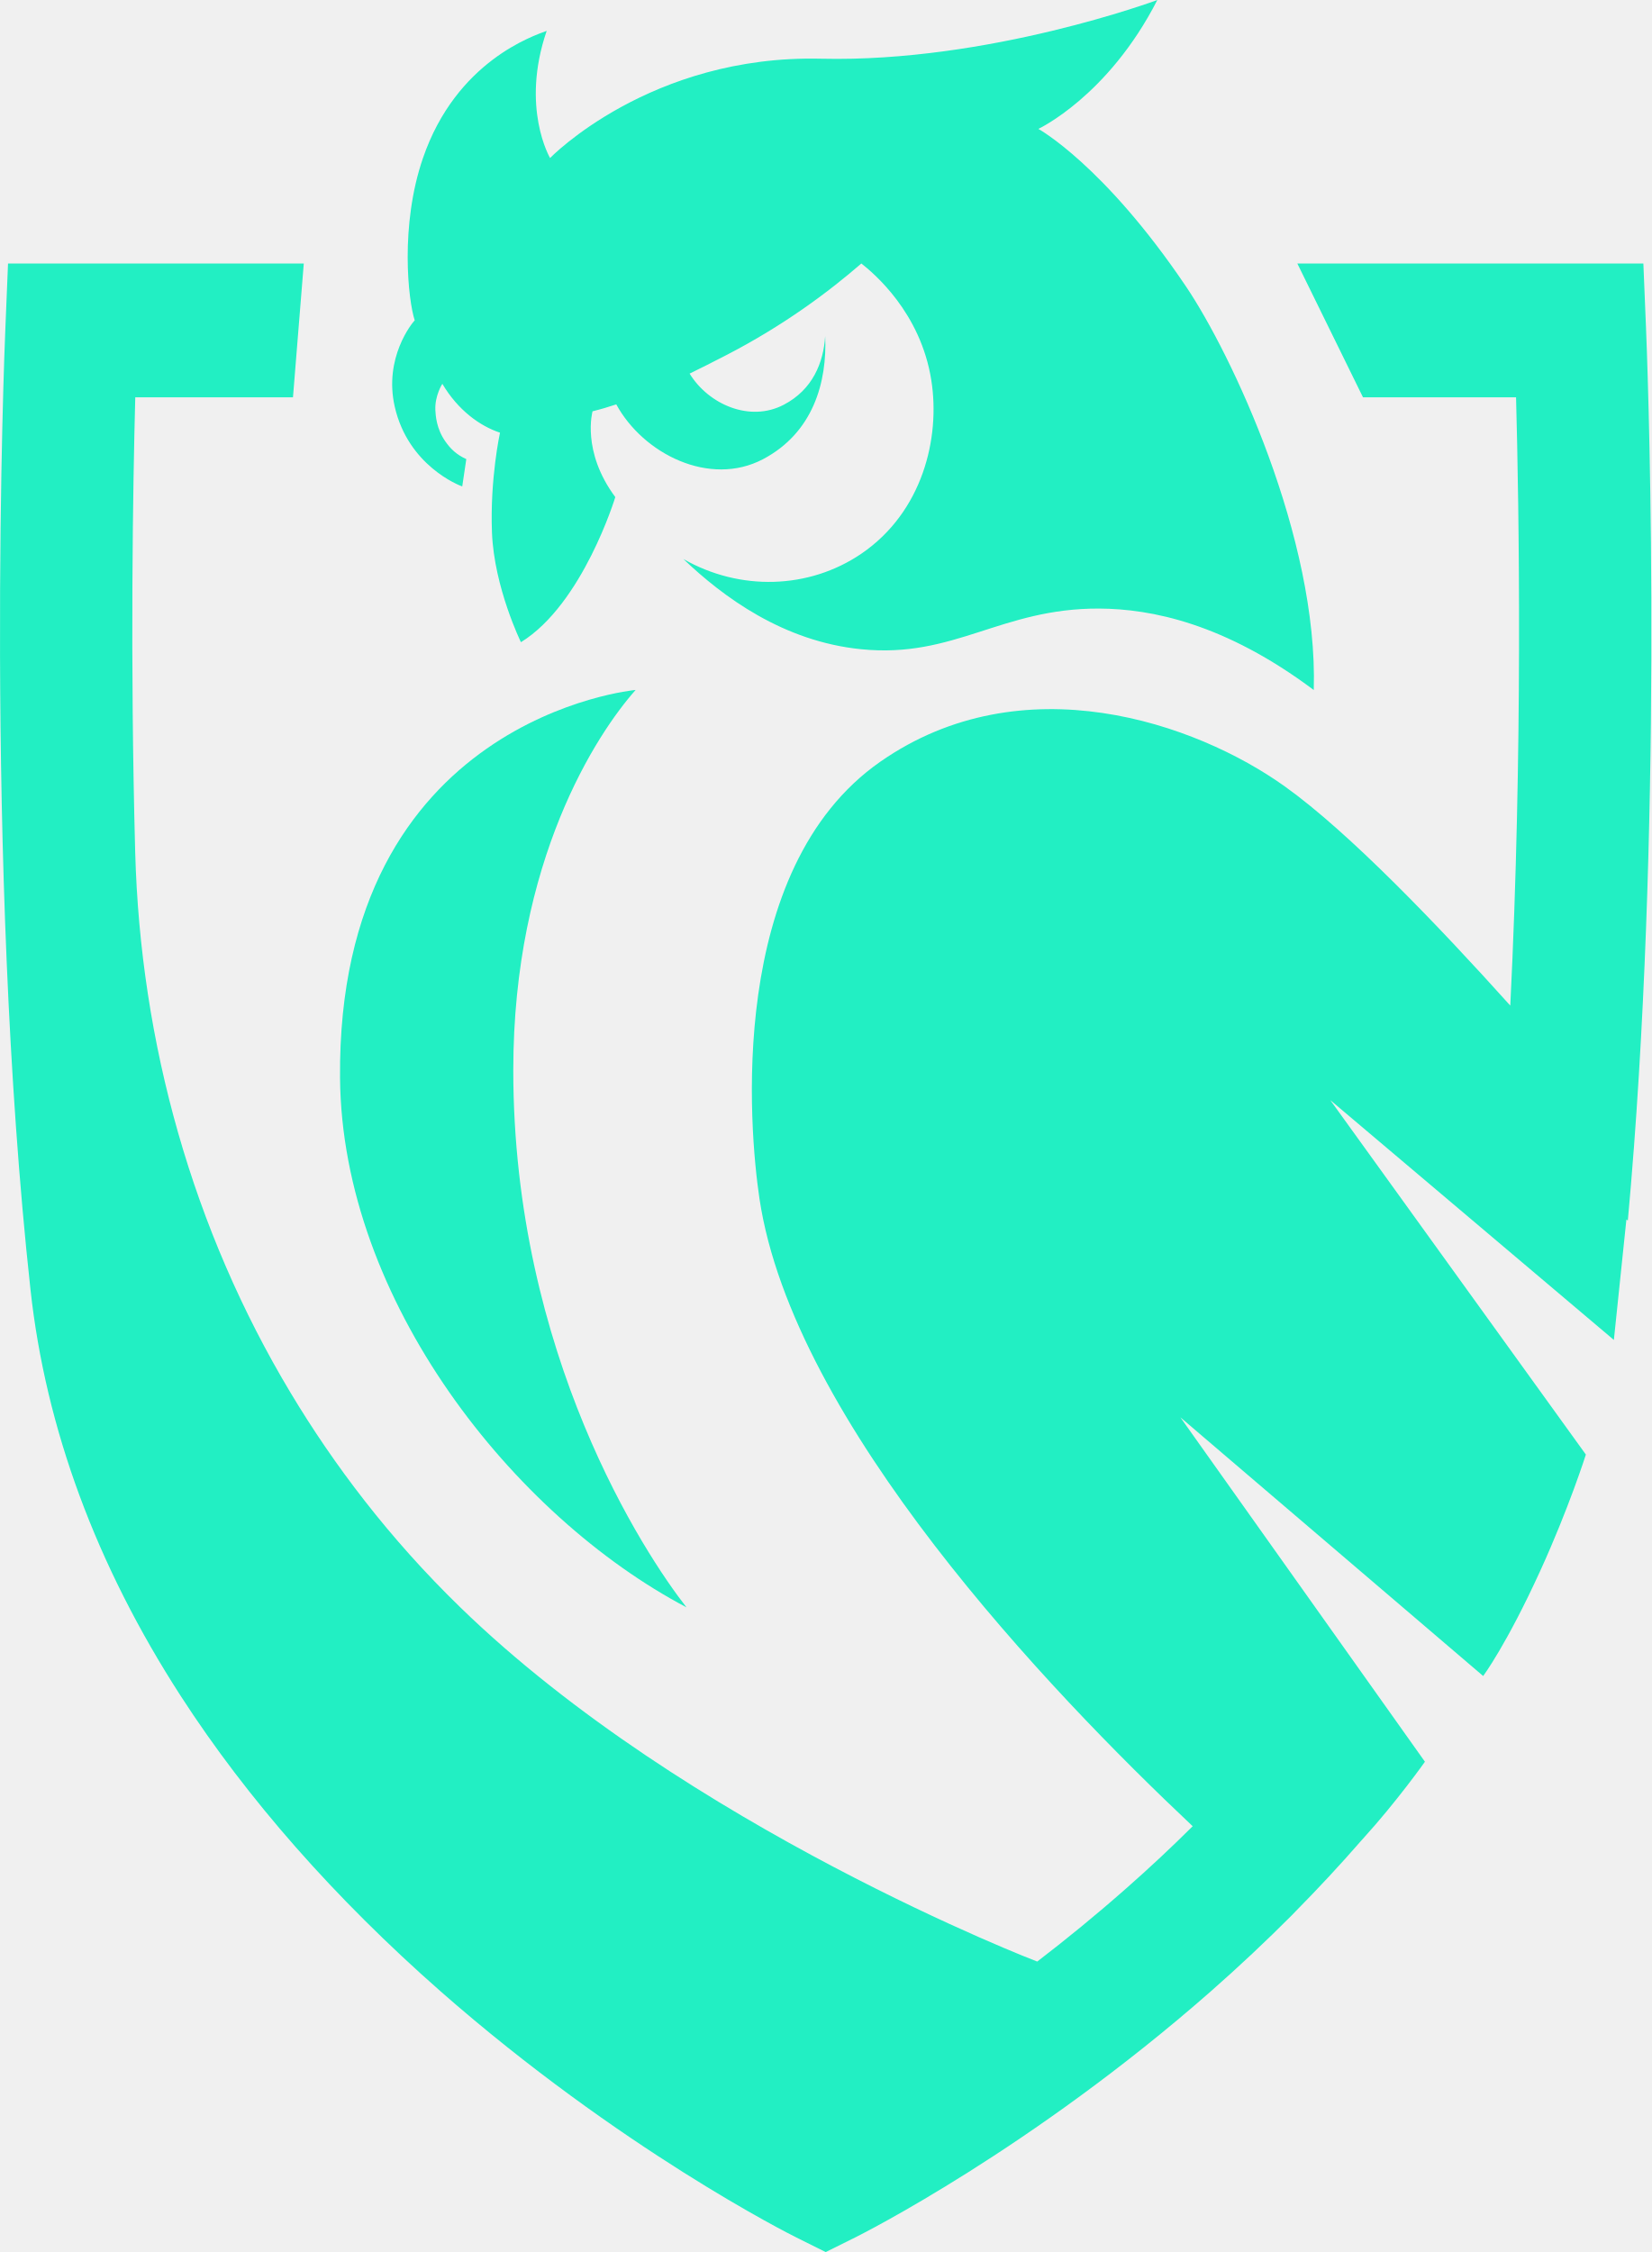
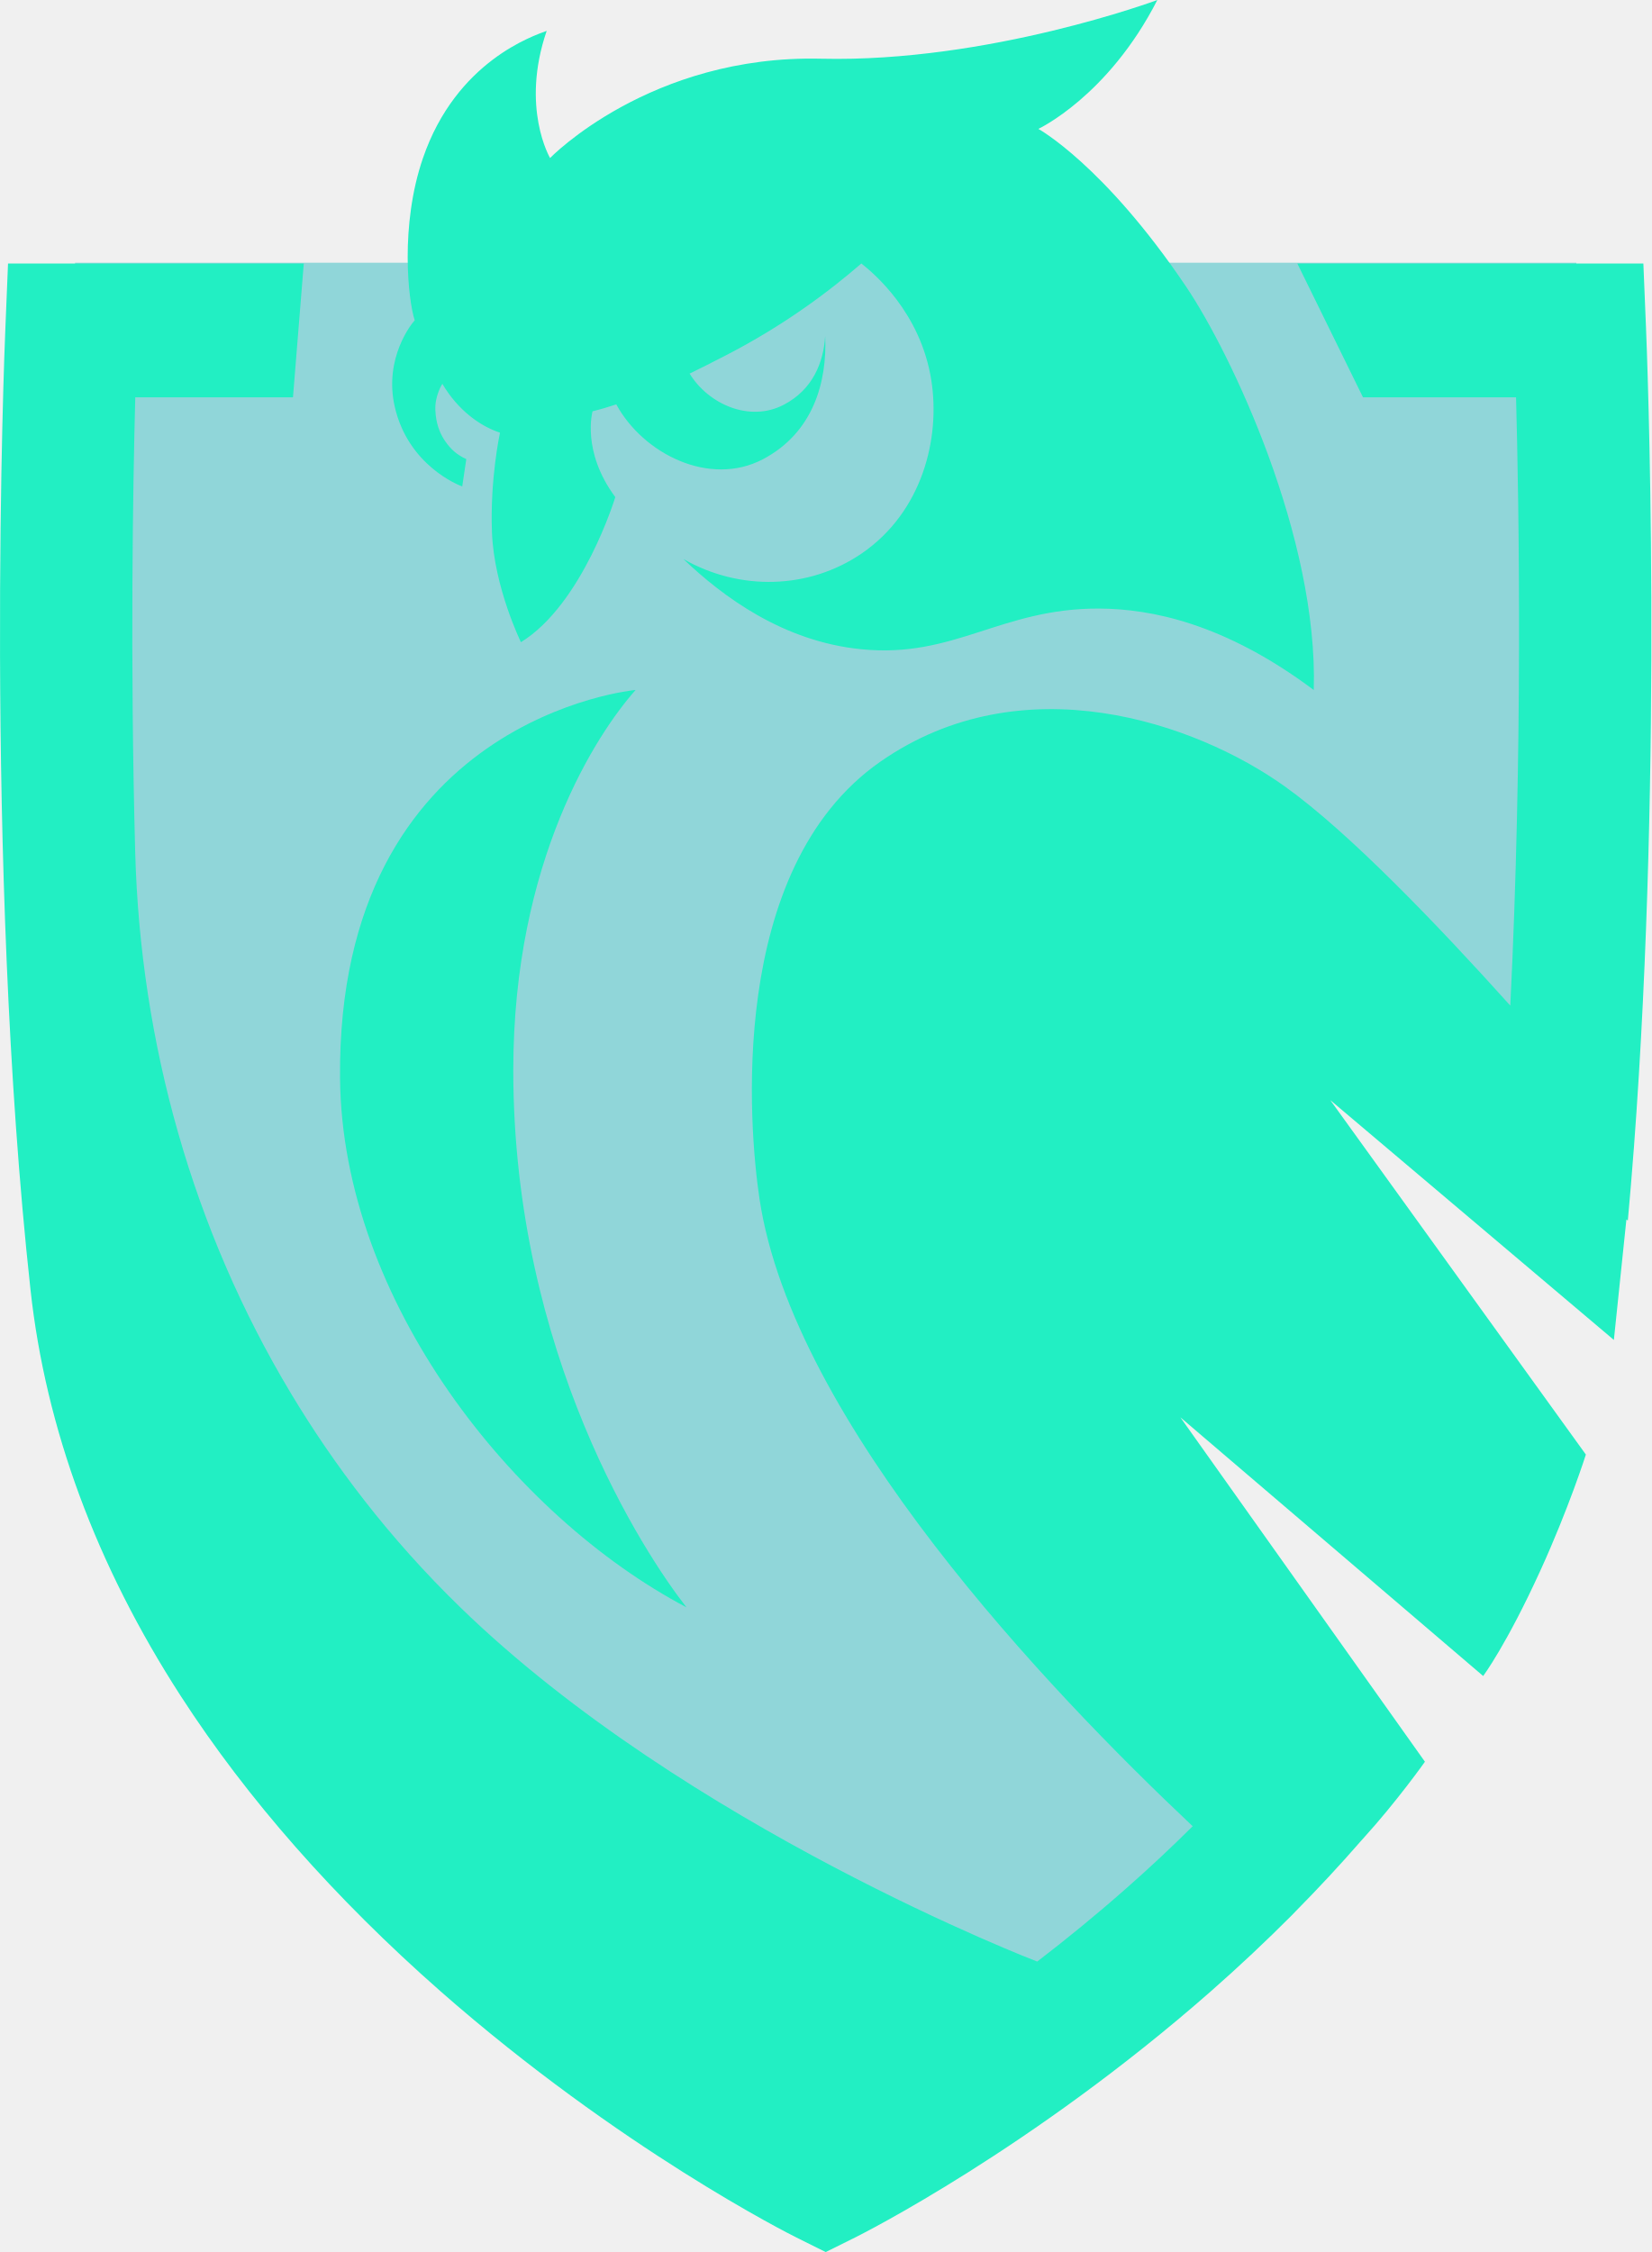
<svg xmlns="http://www.w3.org/2000/svg" width="22" height="30" viewBox="0 0 22 30" fill="none">
  <g clip-path="url(#clip0_159_25532)">
+     <path d="M1 15.5L10.5 29L16.5 24L14 13L21 15.5V3.5L1 3.5V15.5Z" fill="#00B0B6" fill-opacity="0.4" />
    <path d="M9.146 21.413C8.587 20.699 6.838 18.046 6.838 14.257C6.838 11.459 7.953 9.771 8.468 9.191C8.468 9.191 4.488 9.554 4.53 14.36C4.555 17.323 6.838 20.197 9.147 21.413H9.146Z" fill="#22EFC3" />
    <path d="M21.766 15.303C22.16 10.085 21.939 4.621 21.928 4.363L21.893 3.51H17.283L18.158 5.293H20.197C20.237 6.785 20.288 10.03 20.12 13.396C19.158 12.326 17.97 11.086 17.116 10.476C15.929 9.627 13.623 8.827 11.729 10.146C9.673 11.579 9.98 15.053 10.118 15.97C10.565 18.946 13.963 22.514 15.889 24.328C15.609 24.607 15.315 24.882 15.007 25.153C14.605 25.508 14.204 25.835 13.818 26.131C13.817 26.131 9.146 24.341 6.134 21.414C5.183 20.491 4.446 19.512 3.873 18.557C2.568 16.384 1.87 13.893 1.801 11.35C1.732 8.771 1.771 6.479 1.802 5.293H3.903L4.047 3.51H0.107L0.072 4.364C0.059 4.652 -0.217 11.485 0.406 17.178C0.608 19.029 1.282 20.851 2.409 22.595C3.294 23.964 4.459 25.287 5.871 26.529C8.258 28.625 10.517 29.761 10.612 29.808L11 30.001L11.389 29.808C11.484 29.761 13.743 28.625 16.129 26.529C16.509 26.195 16.869 25.856 17.212 25.512C17.212 25.512 17.228 25.495 17.259 25.463C17.565 25.153 17.856 24.84 18.131 24.524C18.141 24.514 18.149 24.505 18.158 24.494C18.607 24.001 18.983 23.469 18.983 23.469L15.725 18.881L19.759 22.327C19.759 22.327 20.071 21.909 20.52 20.924C20.901 20.09 21.127 19.377 21.127 19.377L17.722 14.655L21.5 17.85L21.667 16.245L21.686 16.259C21.715 15.944 21.741 15.629 21.765 15.311L21.766 15.303L21.766 15.303Z" fill="#22EFC3" />
    <path d="M5.259 5.419C5.438 6.202 6.113 6.465 6.158 6.48L6.212 6.116C6.081 6.056 6.004 5.981 5.934 5.882C5.812 5.709 5.804 5.533 5.8 5.466C5.79 5.271 5.893 5.113 5.893 5.113C6.102 5.466 6.393 5.675 6.661 5.764C6.661 5.764 6.526 6.377 6.554 7.095C6.583 7.826 6.94 8.555 6.94 8.555C7.765 8.046 8.197 6.622 8.197 6.622C7.743 6.011 7.894 5.479 7.894 5.479C8 5.453 8.104 5.422 8.21 5.387C8.57 6.047 9.454 6.49 10.163 6.118C10.833 5.766 11.021 5.09 10.993 4.477C10.971 4.832 10.825 5.191 10.443 5.391C9.989 5.63 9.439 5.387 9.187 4.977C9.335 4.905 9.491 4.826 9.66 4.739C10.436 4.34 11.038 3.889 11.475 3.51C11.637 3.638 12.265 4.16 12.407 5.066C12.529 5.838 12.289 6.821 11.475 7.376C10.777 7.851 9.857 7.877 9.104 7.447C9.631 7.95 10.434 8.546 11.475 8.649C12.716 8.773 13.334 8.102 14.641 8.107C15.335 8.11 16.316 8.304 17.502 9.192C17.563 7.167 16.408 4.716 15.797 3.812C14.706 2.196 13.833 1.717 13.833 1.717C13.833 1.717 14.762 1.284 15.418 0C15.418 0 13.173 0.835 10.941 0.782C8.662 0.727 7.328 2.105 7.328 2.105C7.328 2.105 6.932 1.434 7.283 0.411C7.11 0.476 6.08 0.812 5.635 2.105C5.326 3.001 5.437 4.004 5.525 4.267C5.49 4.303 5.11 4.767 5.259 5.419H5.259Z" fill="#22EFC3" />
  </g>
  <defs>
    <clipPath id="clip0_159_25532">
      <rect width="22" height="30" fill="white" />
    </clipPath>
  </defs>
</svg>
